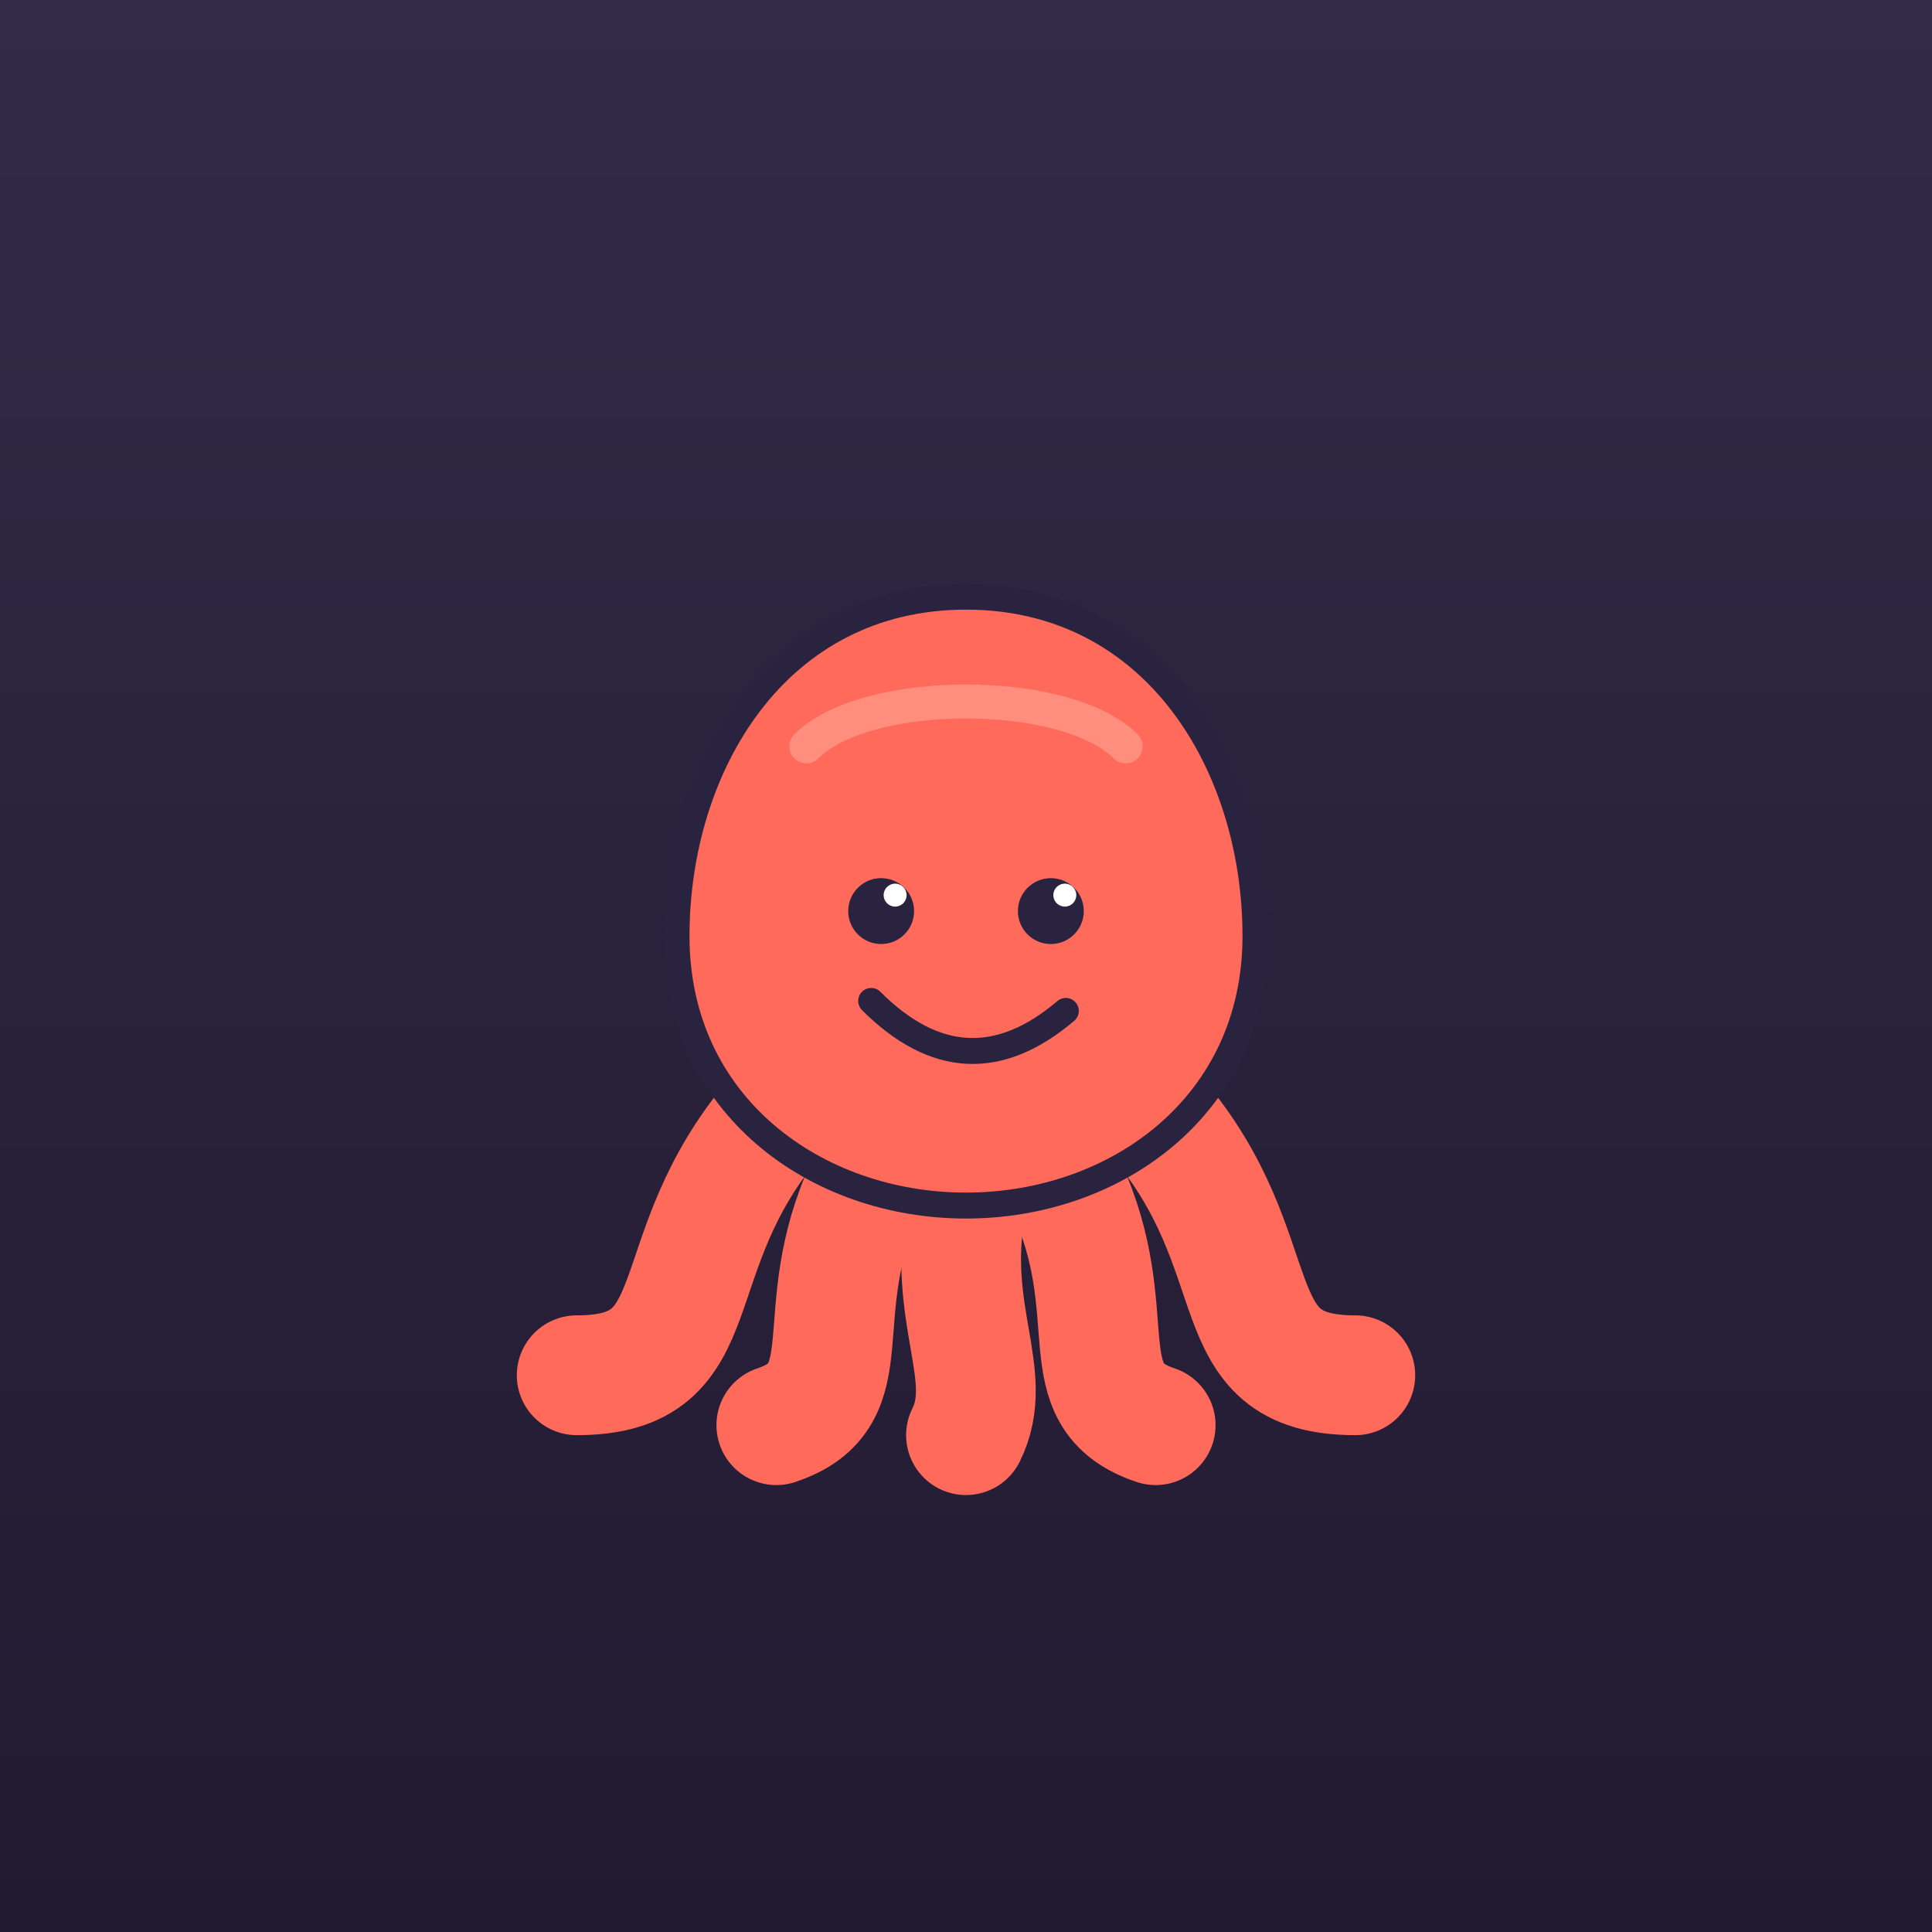
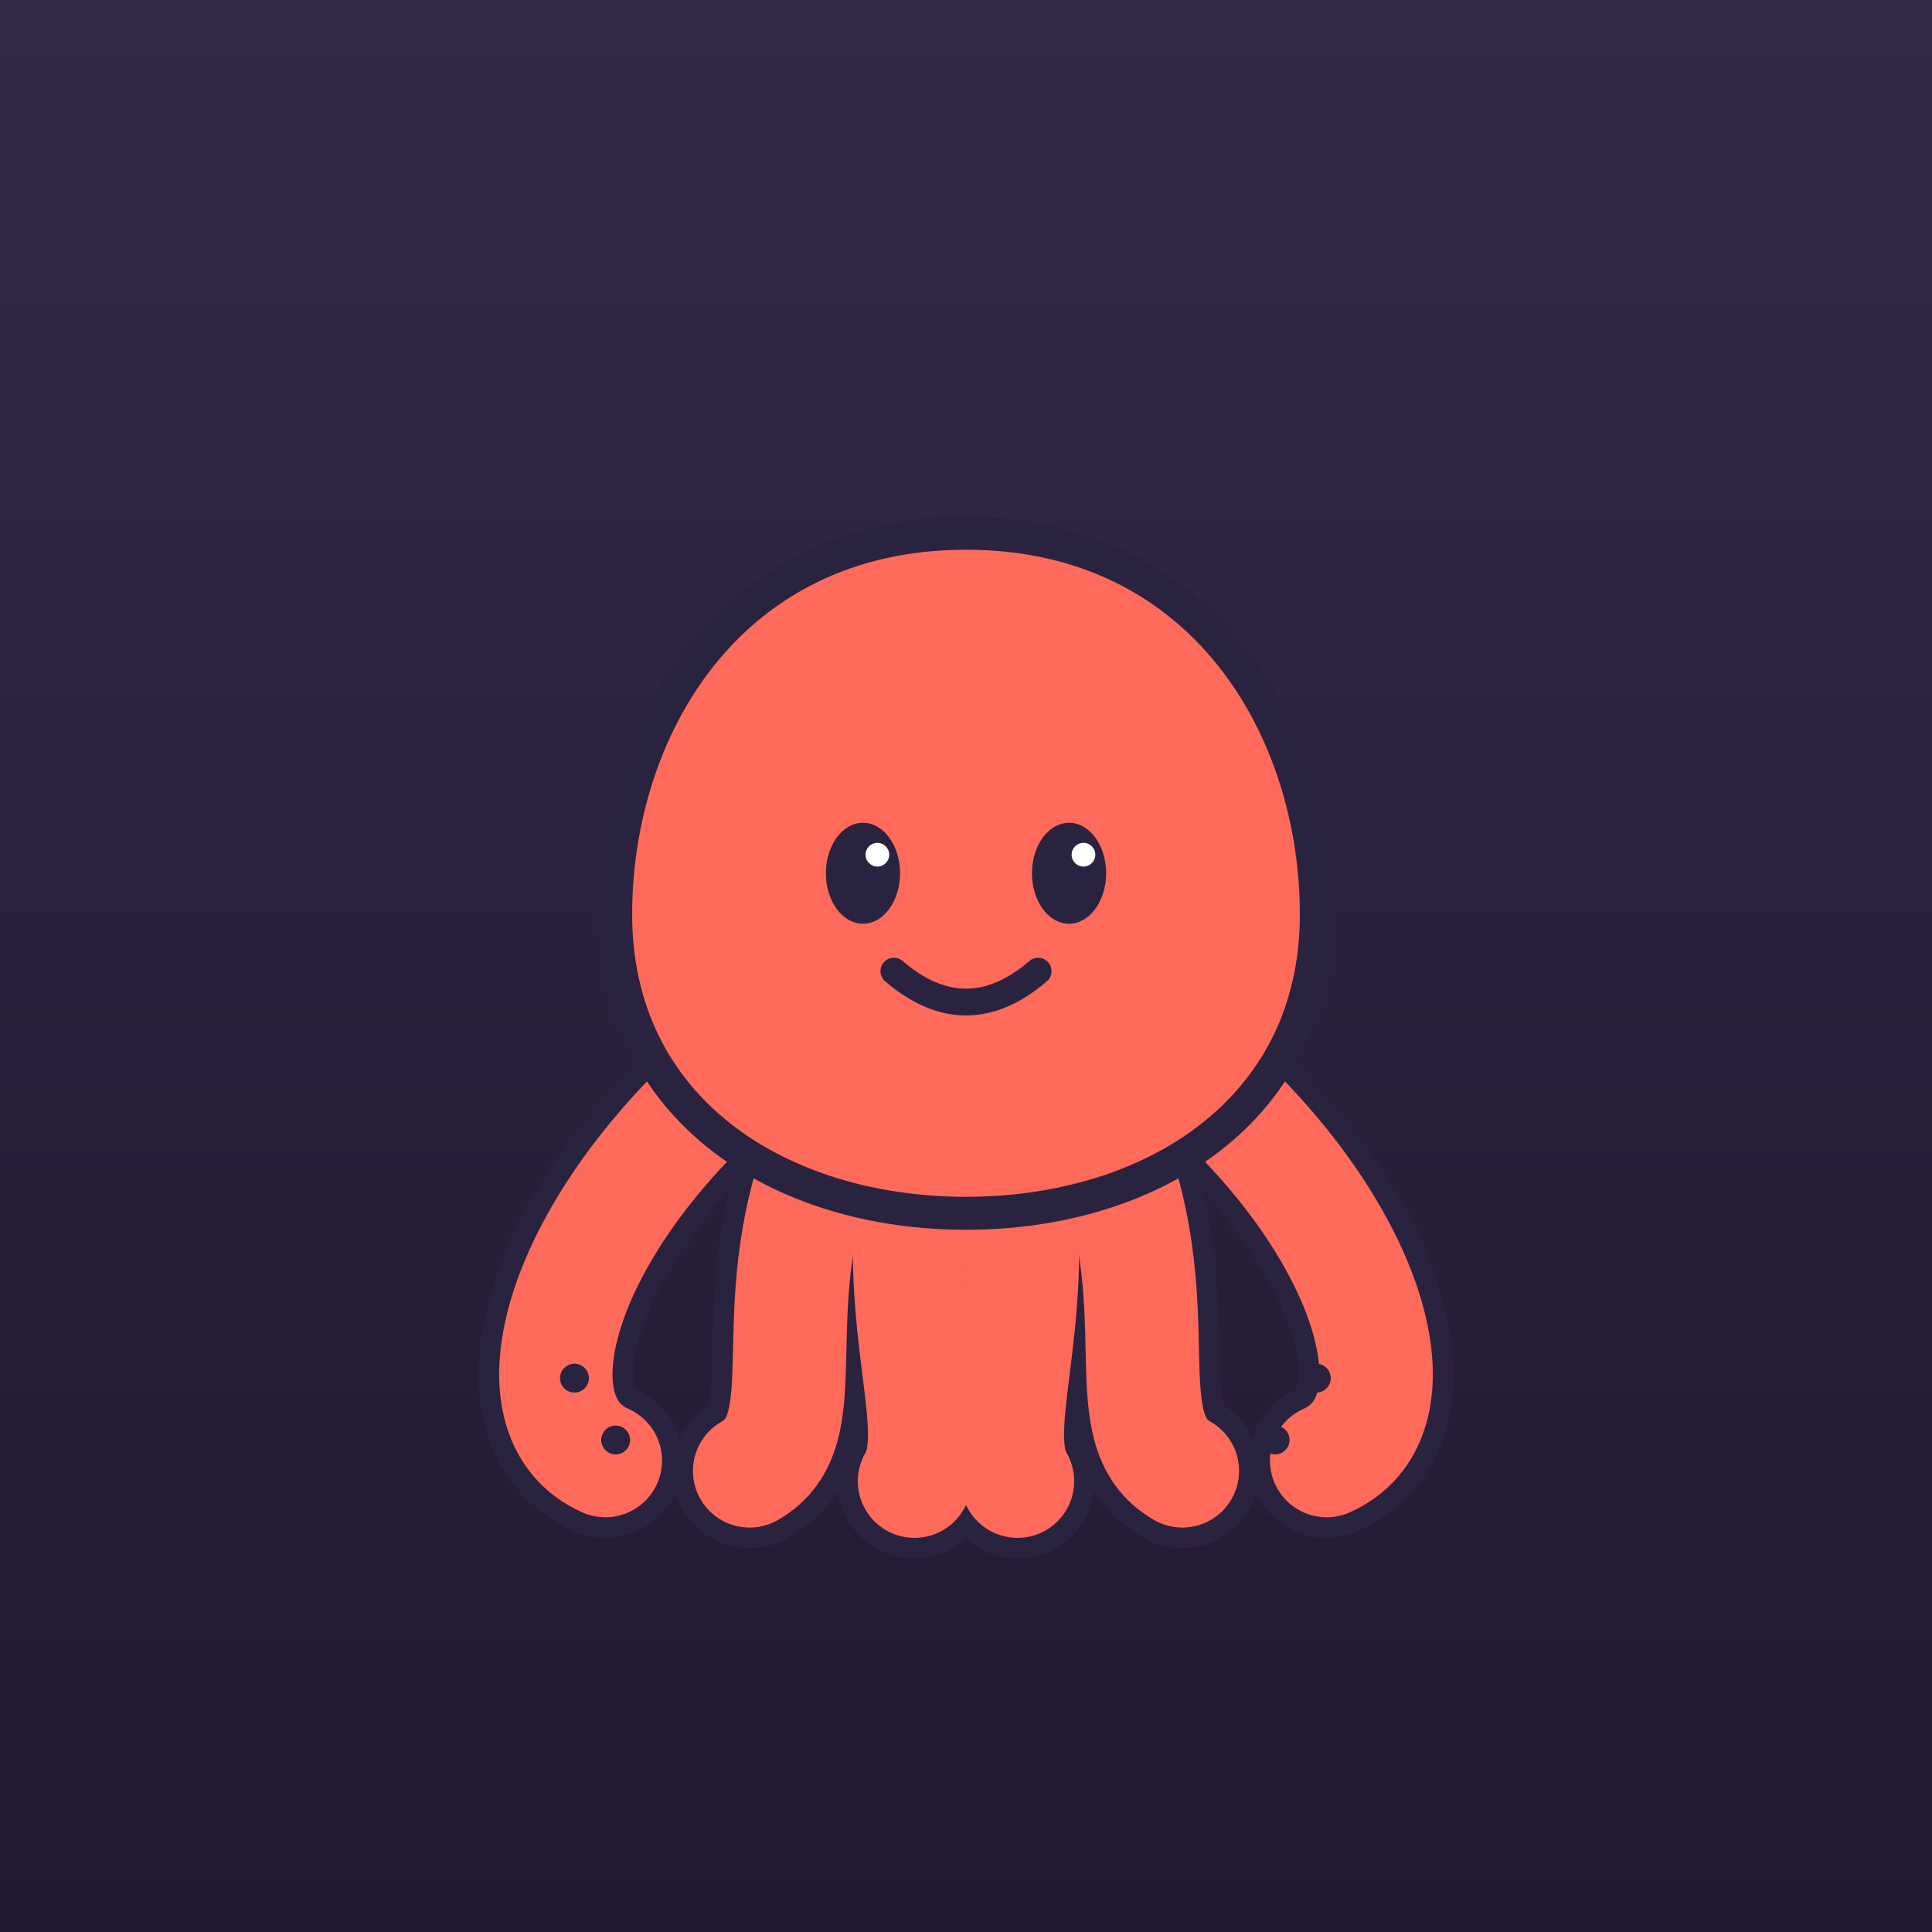
<svg xmlns="http://www.w3.org/2000/svg" viewBox="0 0 120 120">
  <defs>
    <linearGradient id="bg" x1="0" y1="0" x2="0" y2="1">
      <stop offset="0" stop-color="#332A48" />
      <stop offset="1" stop-color="#211A30" />
    </linearGradient>
  </defs>
  <rect width="120" height="120" fill="url(#bg)" />
-   <g transform="translate(60 60) scale(0.62) translate(-60 -60)">
-     <g stroke="#FF6A5B" stroke-width="12" stroke-linecap="round" fill="none">
-       <path d="M41 75 C 29 89, 35 101, 21 101" />
-       <path d="M50 82 C 44 95, 50 103, 41 106" />
-       <path d="M60 84 C 58 95, 63 101, 60 107" />
-       <path d="M70 82 C 76 95, 70 103, 79 106" />
-       <path d="M79 75 C 91 89, 85 101, 99 101" />
+   <g transform="translate(60 60) scale(0.64) translate(-60 -62)">
+     <g fill="none" stroke-linecap="round">
+       <g stroke="#2A2340" stroke-width="15">
+         <path d="M34 76 C 20 90, 16 106, 25 110" />
+         <path d="M46 80 C 40 96, 46 107, 39 111" />
+         <path d="M55 82 C 53 97, 58 107, 55 112" />
+         <path d="M65 82 C 67 97, 62 107, 65 112" />
+         <path d="M74 80 C 80 96, 74 107, 81 111" />
+         <path d="M86 76 C 100 90, 104 106, 95 110" />
+       </g>
+       <g stroke="#FF6A5B" stroke-width="11">
+         <path d="M34 76 C 20 90, 16 106, 25 110" />
+         <path d="M46 80 C 40 96, 46 107, 39 111" />
+         <path d="M55 82 C 53 97, 58 107, 55 112" />
+         <path d="M65 82 C 67 97, 62 107, 65 112" />
+         <path d="M74 80 C 80 96, 74 107, 81 111" />
+         <path d="M86 76 C 100 90, 104 106, 95 110" />
+       </g>
    </g>
-     <path d="M60 23 C 41 23, 31 40, 31 57 C 31 74, 45 84, 60 84 C 75 84, 89 74, 89 57 C 89 40, 79 23, 60 23 Z" fill="#FF6A5B" stroke="#2A2340" stroke-width="2.6" />
-     <path d="M44 38 C 50 32, 70 32, 76 38" stroke="#FF9A8B" stroke-width="3.4" fill="none" stroke-linecap="round" opacity=".75" />
-     <circle cx="51.5" cy="54.5" r="3.3" fill="#2A2340" />
-     <circle cx="68.5" cy="54.5" r="3.3" fill="#2A2340" />
-     <circle cx="52.9" cy="52.9" r="1.15" fill="#fff" />
-     <circle cx="69.9" cy="52.9" r="1.15" fill="#fff" />
-     <path d="M50.5 63.5 Q60 73 70 64.5" stroke="#2A2340" stroke-width="2.6" fill="none" stroke-linecap="round" />
+     <circle cx="22" cy="102" r="1.4" fill="#2A2340" />
+     <circle cx="26" cy="108" r="1.4" fill="#2A2340" />
+     <circle cx="94" cy="102" r="1.4" fill="#2A2340" />
+     <circle cx="90" cy="108" r="1.4" fill="#2A2340" />
+     <path d="M60 20 C 37 20, 26 39, 26 57 C 26 76, 42 86, 60 86 C 78 86, 94 76, 94 57 C 94 39, 83 20, 60 20 Z" fill="#FF6A5B" stroke="#2A2340" stroke-width="3.2" />
+     <ellipse cx="50" cy="53" rx="3.6" ry="4.9" fill="#2A2340" />
+     <ellipse cx="70" cy="53" rx="3.6" ry="4.9" fill="#2A2340" />
+     <circle cx="51.4" cy="51.2" r="1.15" fill="#fff" />
+     <circle cx="71.4" cy="51.2" r="1.15" fill="#fff" />
+     <path d="M53 62.5 Q60 68.5 67 62.5" stroke="#2A2340" stroke-width="2.6" fill="none" stroke-linecap="round" />
  </g>
</svg>
